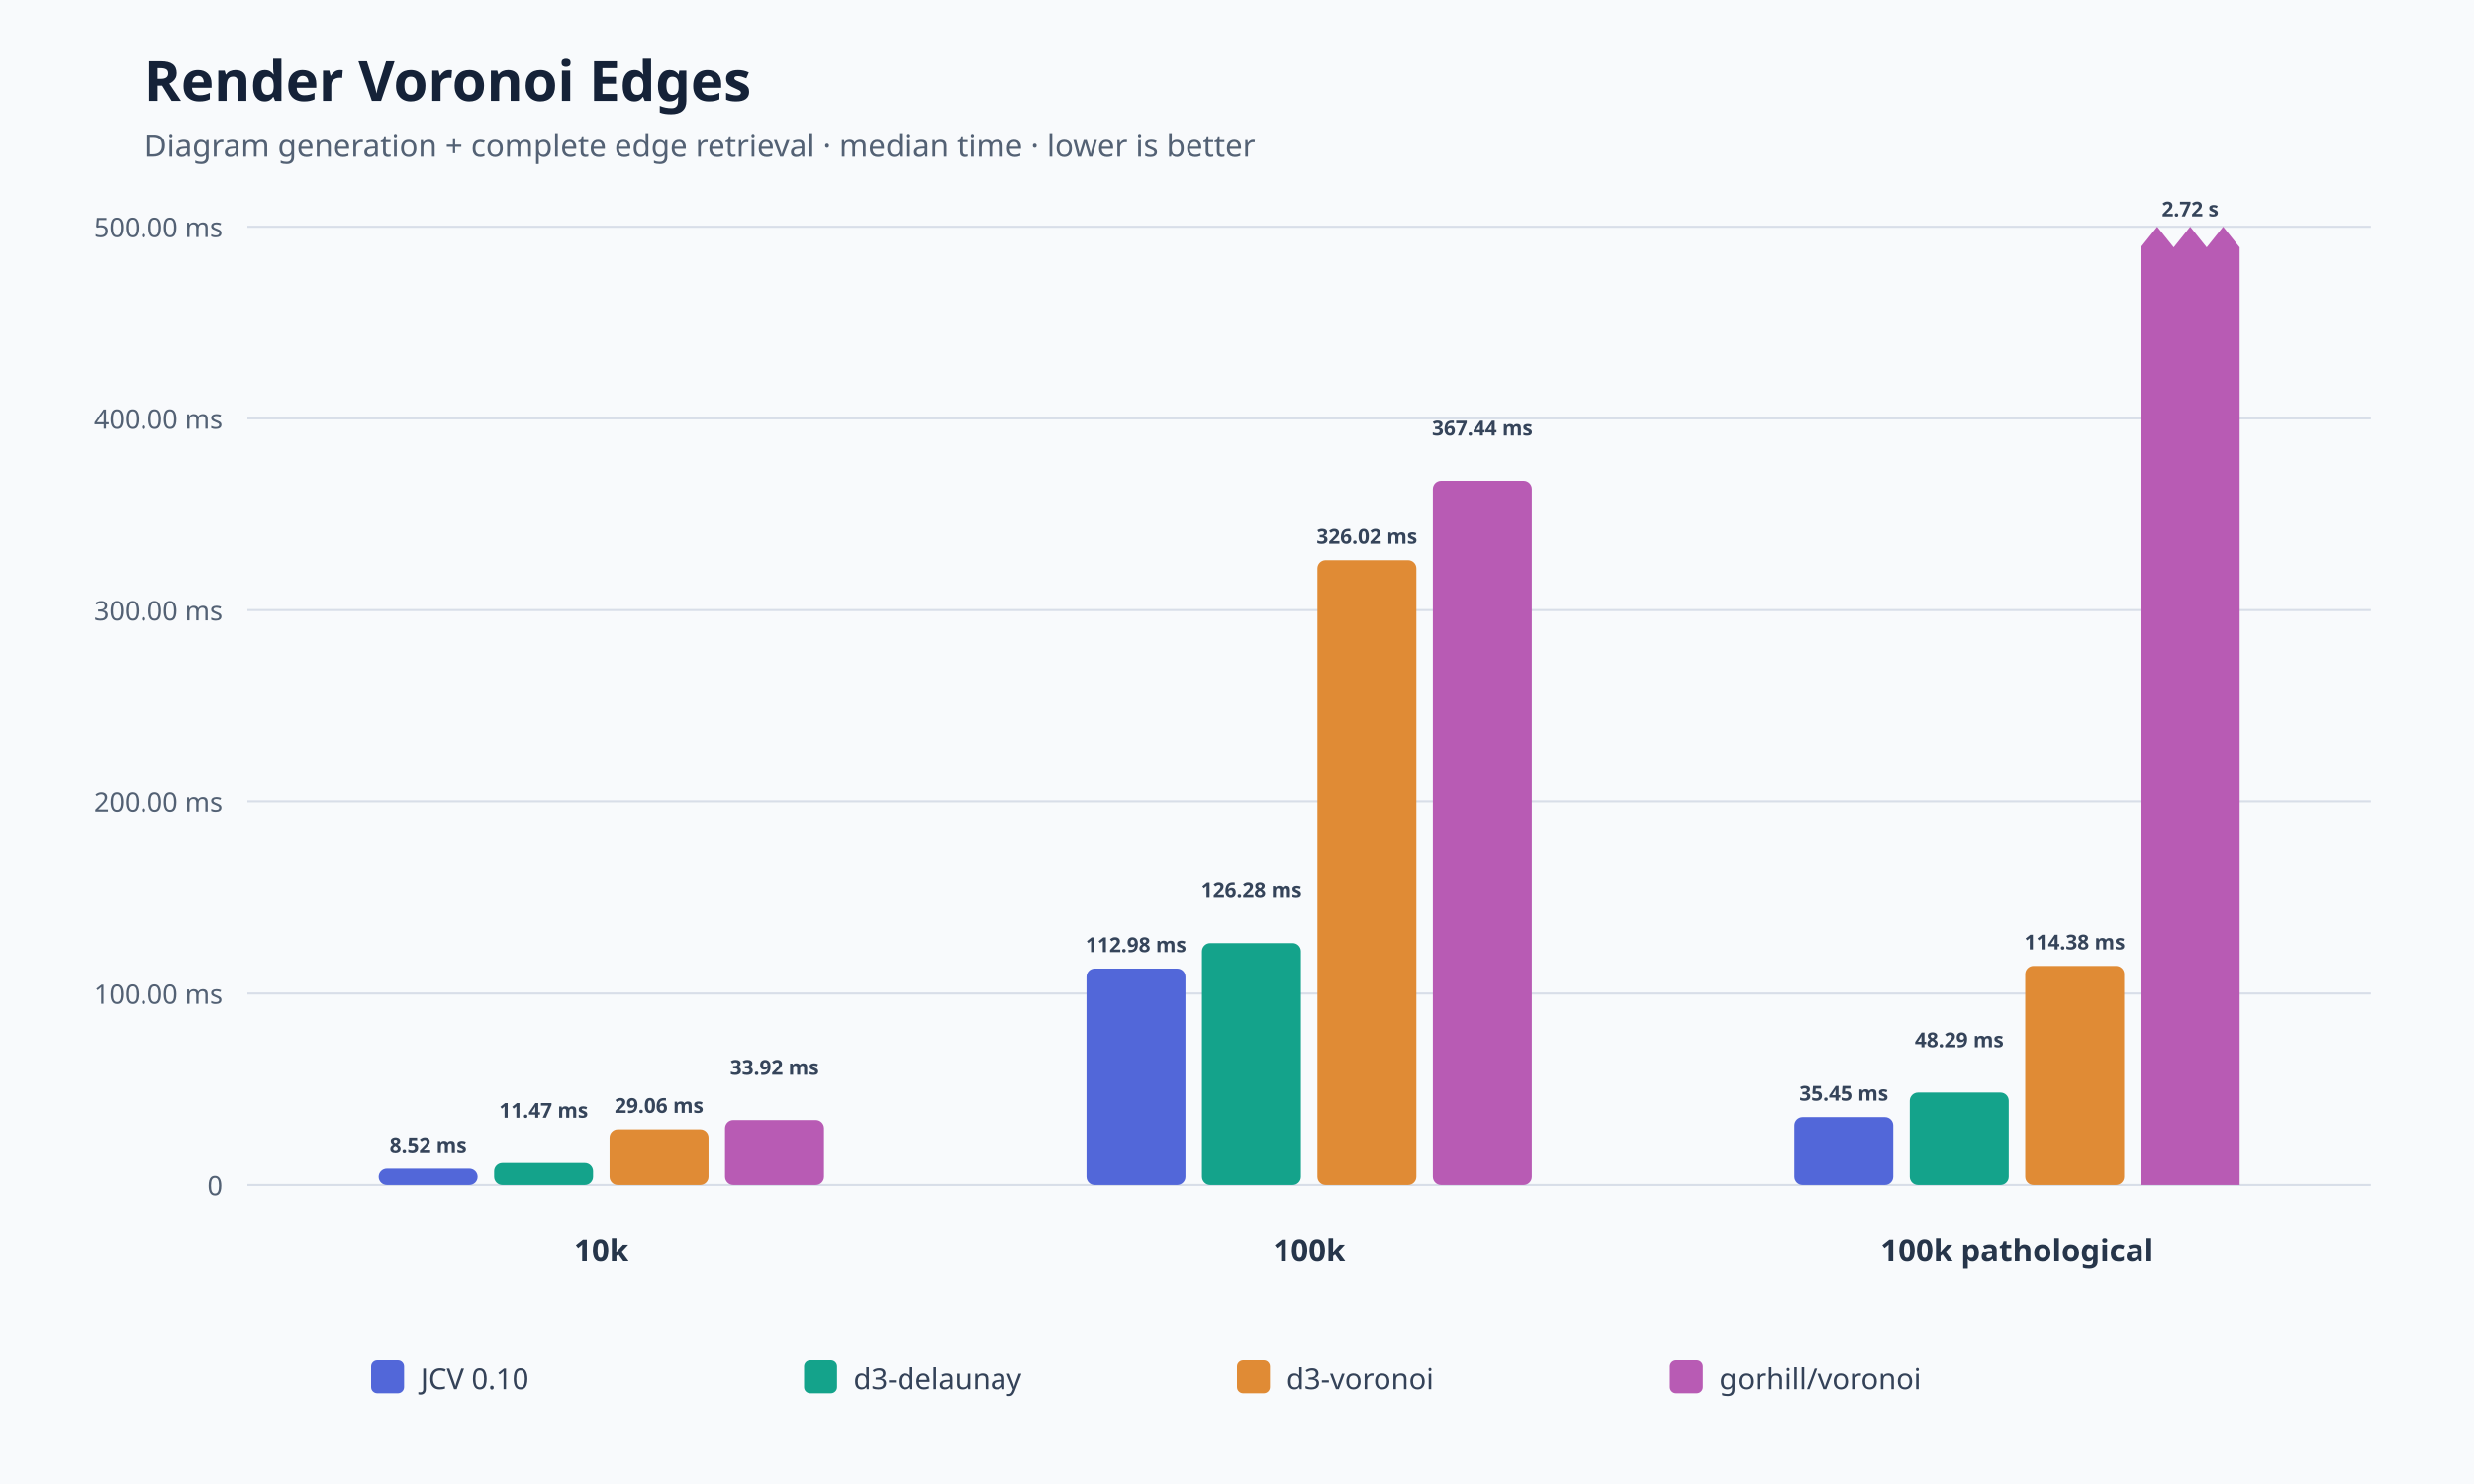
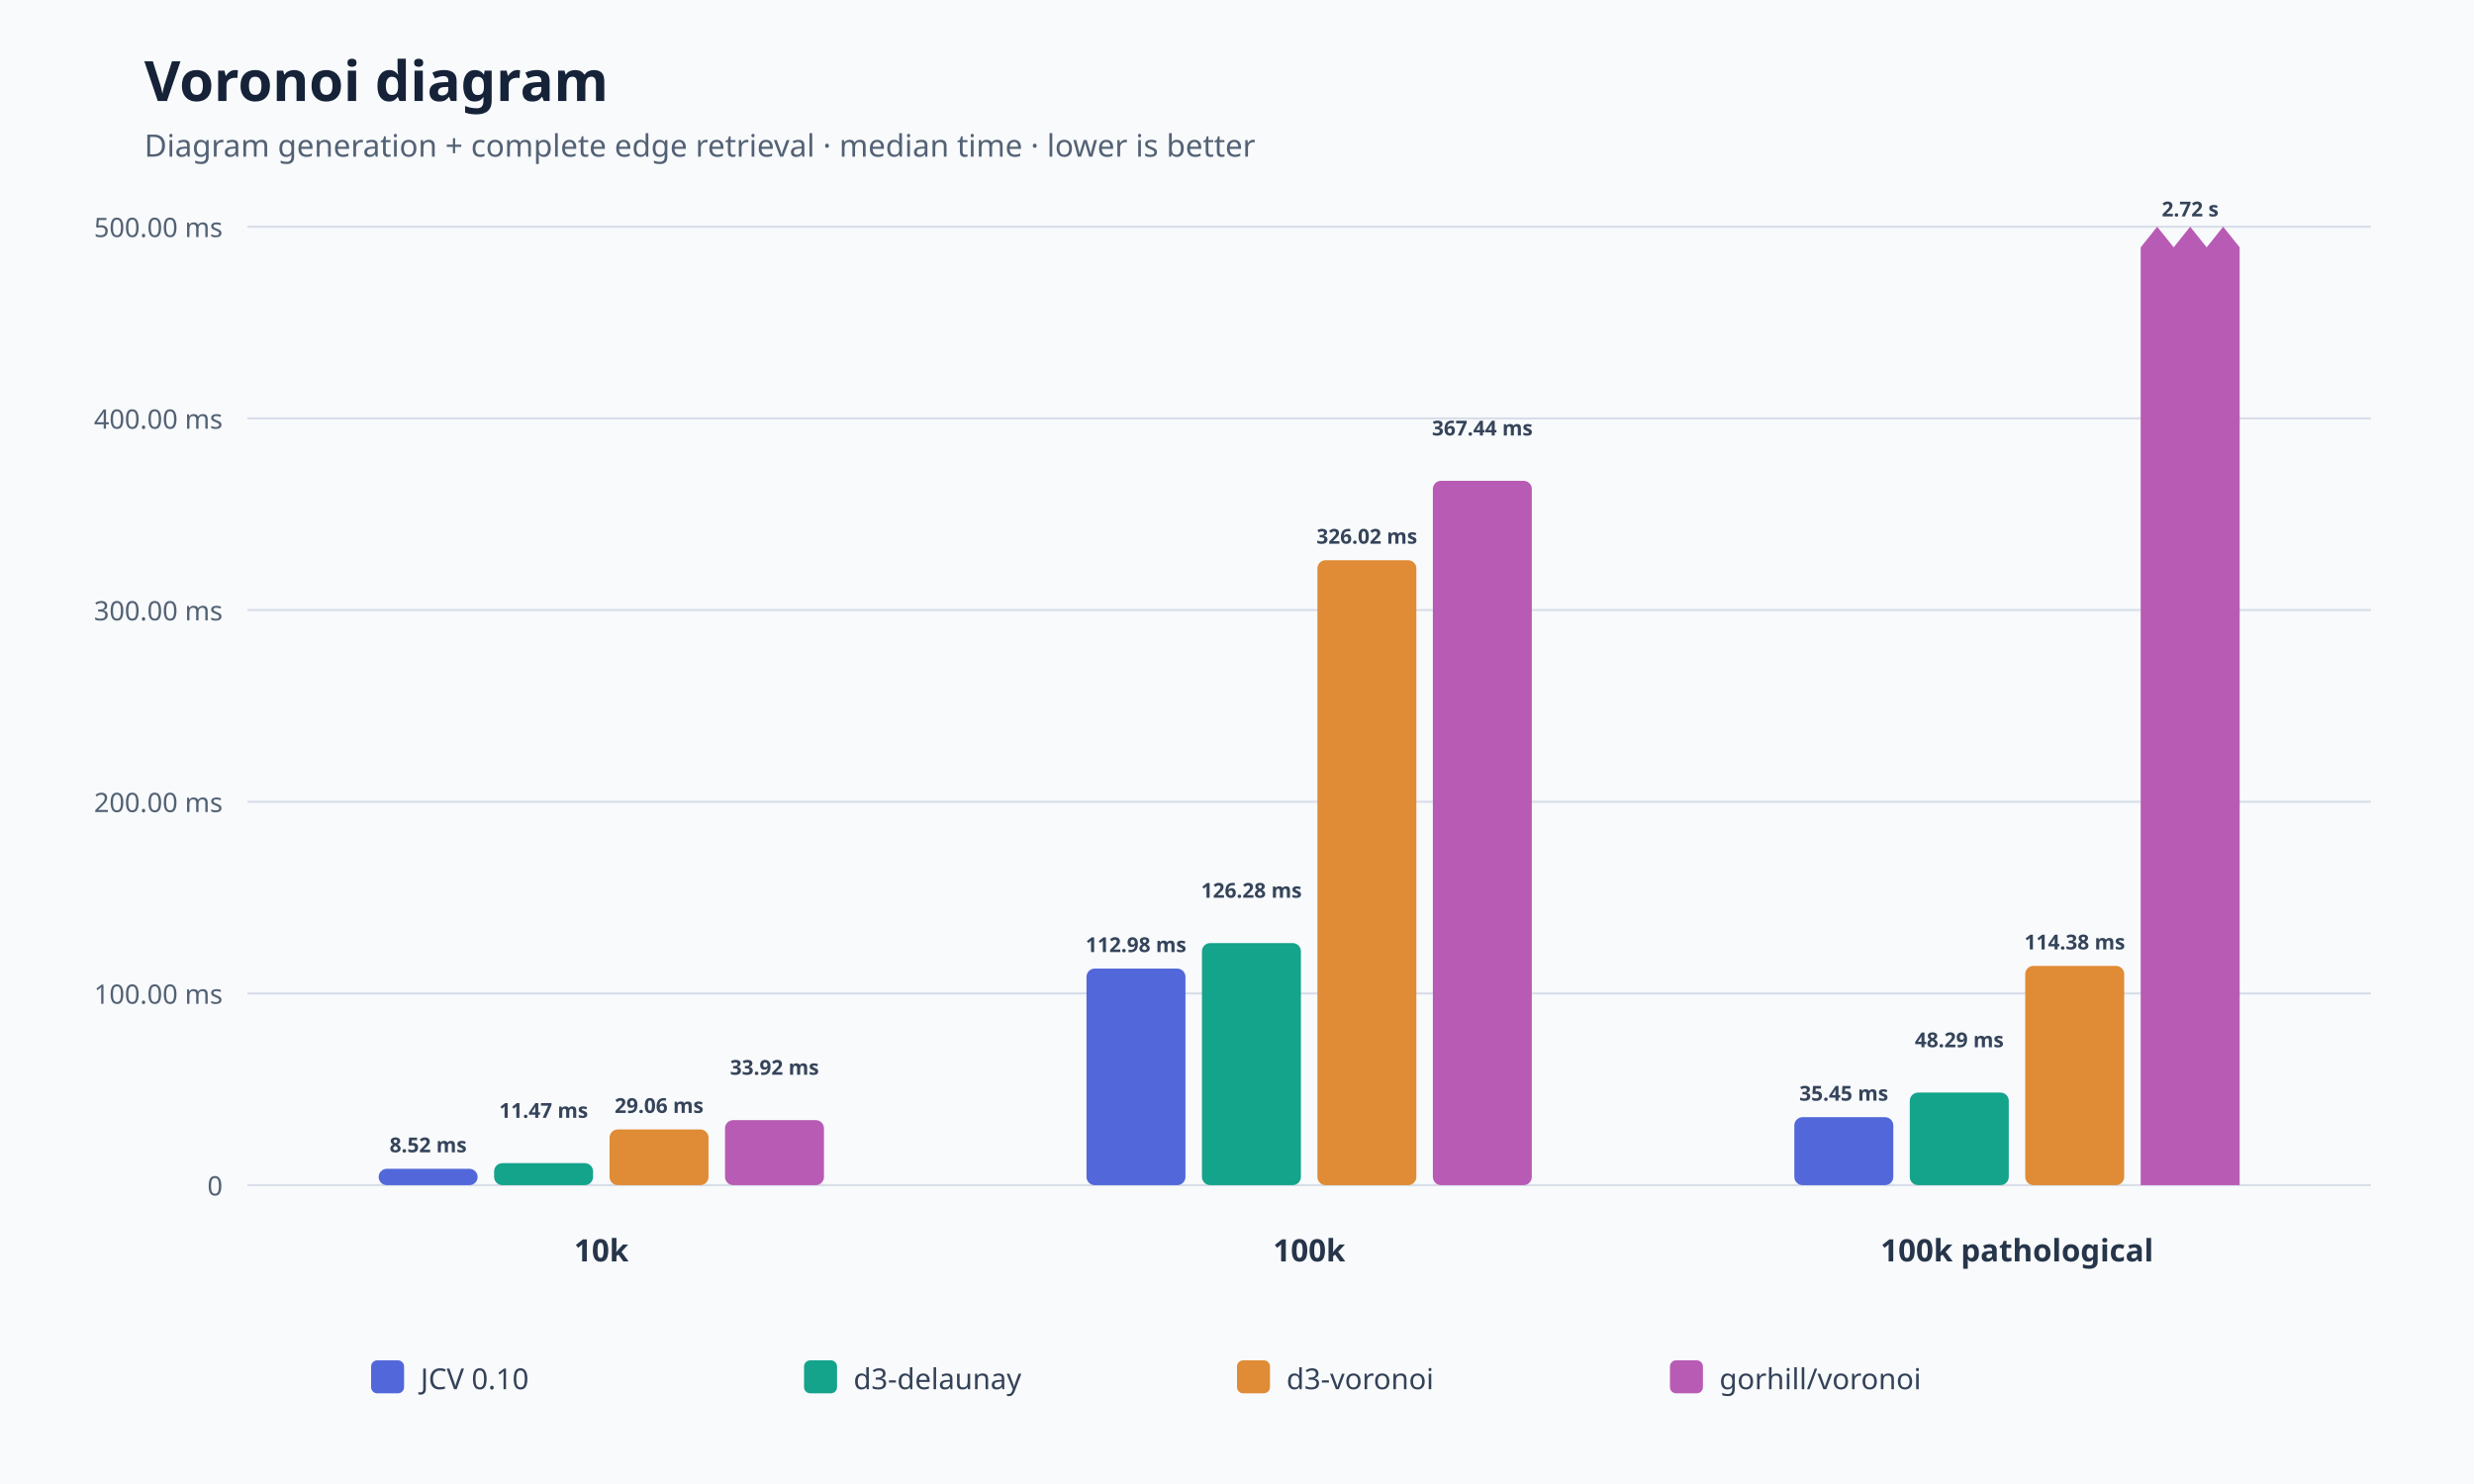
<svg xmlns="http://www.w3.org/2000/svg" width="1200" height="720" viewBox="0 0 1200 720" role="img" aria-labelledby="title desc">
  <style>.stat-hit{fill:transparent;pointer-events:all}</style>
  <rect width="1200" height="720" fill="#f8fafc" />
-   <text x="70" y="49" font-family="system-ui, sans-serif" font-size="27" font-weight="700" fill="#152238">Render Voronoi Edges</text>
+   <text x="70" y="49" font-family="system-ui, sans-serif" font-size="27" font-weight="700" fill="#152238">Voronoi diagram</text>
  <text x="70" y="76" font-family="system-ui, sans-serif" font-size="15" fill="#536174">Diagram generation + complete edge retrieval · median time · lower is better</text>
  <line x1="120" y1="575" x2="1150" y2="575" stroke="#d8dee8" />
  <text x="108" y="580" font-family="system-ui, sans-serif" font-size="13" fill="#536174" text-anchor="end">0</text>
  <line x1="120" y1="482" x2="1150" y2="482" stroke="#d8dee8" />
  <text x="108" y="487" font-family="system-ui, sans-serif" font-size="13" fill="#536174" text-anchor="end">100.00 ms</text>
  <line x1="120" y1="389" x2="1150" y2="389" stroke="#d8dee8" />
  <text x="108" y="394" font-family="system-ui, sans-serif" font-size="13" fill="#536174" text-anchor="end">200.00 ms</text>
  <line x1="120" y1="296" x2="1150" y2="296" stroke="#d8dee8" />
  <text x="108" y="301" font-family="system-ui, sans-serif" font-size="13" fill="#536174" text-anchor="end">300.00 ms</text>
  <line x1="120" y1="203" x2="1150" y2="203" stroke="#d8dee8" />
  <text x="108" y="208" font-family="system-ui, sans-serif" font-size="13" fill="#536174" text-anchor="end">400.00 ms</text>
  <line x1="120" y1="110" x2="1150" y2="110" stroke="#d8dee8" />
  <text x="108" y="115" font-family="system-ui, sans-serif" font-size="13" fill="#536174" text-anchor="end">500.00 ms</text>
  <text x="291.667" y="612" font-family="system-ui, sans-serif" font-size="15" font-weight="600" fill="#26354a" text-anchor="middle">10k</text>
  <rect x="183.667" y="567.07" width="48" height="7.93" rx="4" fill="#5267d9" />
  <text x="207.667" y="559.07" font-family="system-ui, sans-serif" font-size="10" font-weight="650" fill="#35445a" text-anchor="middle">8.52 ms</text>
  <g class="stat-bar" tabindex="0">
    <rect class="stat-hit" x="183.667" y="560.00" width="48" height="15.00" />
  </g>
  <rect x="239.667" y="564.33" width="48" height="10.67" rx="4" fill="#14a38b" />
  <text x="263.667" y="542.33" font-family="system-ui, sans-serif" font-size="10" font-weight="650" fill="#35445a" text-anchor="middle">11.47 ms</text>
  <g class="stat-bar" tabindex="0">
    <rect class="stat-hit" x="239.667" y="560.00" width="48" height="15.00" />
  </g>
  <rect x="295.667" y="547.97" width="48" height="27.03" rx="4" fill="#e08b35" />
  <text x="319.667" y="539.97" font-family="system-ui, sans-serif" font-size="10" font-weight="650" fill="#35445a" text-anchor="middle">29.06 ms</text>
  <g class="stat-bar" tabindex="0">
    <rect class="stat-hit" x="295.667" y="547.97" width="48" height="27.03" />
  </g>
  <rect x="351.667" y="543.45" width="48" height="31.55" rx="4" fill="#b85bb4" />
  <text x="375.667" y="521.45" font-family="system-ui, sans-serif" font-size="10" font-weight="650" fill="#35445a" text-anchor="middle">33.92 ms</text>
  <g class="stat-bar" tabindex="0">
    <rect class="stat-hit" x="351.667" y="543.45" width="48" height="31.55" />
  </g>
  <text x="635" y="612" font-family="system-ui, sans-serif" font-size="15" font-weight="600" fill="#26354a" text-anchor="middle">100k</text>
  <rect x="527" y="469.93" width="48" height="105.07" rx="4" fill="#5267d9" />
  <text x="551" y="461.93" font-family="system-ui, sans-serif" font-size="10" font-weight="650" fill="#35445a" text-anchor="middle">112.98 ms</text>
  <g class="stat-bar" tabindex="0">
    <rect class="stat-hit" x="527" y="469.93" width="48" height="105.07" />
  </g>
  <rect x="583" y="457.56" width="48" height="117.44" rx="4" fill="#14a38b" />
  <text x="607" y="435.56" font-family="system-ui, sans-serif" font-size="10" font-weight="650" fill="#35445a" text-anchor="middle">126.28 ms</text>
  <g class="stat-bar" tabindex="0">
    <rect class="stat-hit" x="583" y="457.56" width="48" height="117.44" />
  </g>
  <rect x="639" y="271.80" width="48" height="303.20" rx="4" fill="#e08b35" />
  <text x="663" y="263.80" font-family="system-ui, sans-serif" font-size="10" font-weight="650" fill="#35445a" text-anchor="middle">326.02 ms</text>
  <g class="stat-bar" tabindex="0">
    <rect class="stat-hit" x="639" y="271.80" width="48" height="303.20" />
  </g>
  <rect x="695" y="233.28" width="48" height="341.72" rx="4" fill="#b85bb4" />
  <text x="719" y="211.28" font-family="system-ui, sans-serif" font-size="10" font-weight="650" fill="#35445a" text-anchor="middle">367.44 ms</text>
  <g class="stat-bar" tabindex="0">
    <rect class="stat-hit" x="695" y="233.28" width="48" height="341.72" />
  </g>
  <text x="978.333" y="612" font-family="system-ui, sans-serif" font-size="15" font-weight="600" fill="#26354a" text-anchor="middle">100k pathological</text>
  <rect x="870.333" y="542.03" width="48" height="32.97" rx="4" fill="#5267d9" />
  <text x="894.333" y="534.03" font-family="system-ui, sans-serif" font-size="10" font-weight="650" fill="#35445a" text-anchor="middle">35.45 ms</text>
  <g class="stat-bar" tabindex="0">
    <rect class="stat-hit" x="870.333" y="542.03" width="48" height="32.97" />
  </g>
  <rect x="926.333" y="530.09" width="48" height="44.91" rx="4" fill="#14a38b" />
  <text x="950.333" y="508.09" font-family="system-ui, sans-serif" font-size="10" font-weight="650" fill="#35445a" text-anchor="middle">48.29 ms</text>
  <g class="stat-bar" tabindex="0">
    <rect class="stat-hit" x="926.333" y="530.09" width="48" height="44.91" />
  </g>
  <rect x="982.333" y="468.63" width="48" height="106.37" rx="4" fill="#e08b35" />
  <text x="1006.333" y="460.63" font-family="system-ui, sans-serif" font-size="10" font-weight="650" fill="#35445a" text-anchor="middle">114.38 ms</text>
  <g class="stat-bar" tabindex="0">
    <rect class="stat-hit" x="982.333" y="468.63" width="48" height="106.37" />
  </g>
  <path d="M1038.333 575 V120 L1046.333 110 L1054.333 120 L1062.333 110 L1070.333 120 L1078.333 110 L1086.333 120 V575 Z" fill="#b85bb4" />
  <text x="1062.333" y="105.00" font-family="system-ui, sans-serif" font-size="10" font-weight="650" fill="#35445a" text-anchor="middle">2.72 s</text>
  <g class="stat-bar" tabindex="0">
    <rect class="stat-hit" x="1038.333" y="110.00" width="48" height="465.00" />
  </g>
  <rect x="180" y="660" width="16" height="16" rx="3" fill="#5267d9" />
  <text x="204" y="674" font-family="system-ui, sans-serif" font-size="14" fill="#344258">JCV 0.10</text>
  <rect x="390" y="660" width="16" height="16" rx="3" fill="#14a38b" />
  <text x="414" y="674" font-family="system-ui, sans-serif" font-size="14" fill="#344258">d3-delaunay</text>
  <rect x="600" y="660" width="16" height="16" rx="3" fill="#e08b35" />
  <text x="624" y="674" font-family="system-ui, sans-serif" font-size="14" fill="#344258">d3-voronoi</text>
  <rect x="810" y="660" width="16" height="16" rx="3" fill="#b85bb4" />
  <text x="834" y="674" font-family="system-ui, sans-serif" font-size="14" fill="#344258">gorhill/voronoi</text>
</svg>
